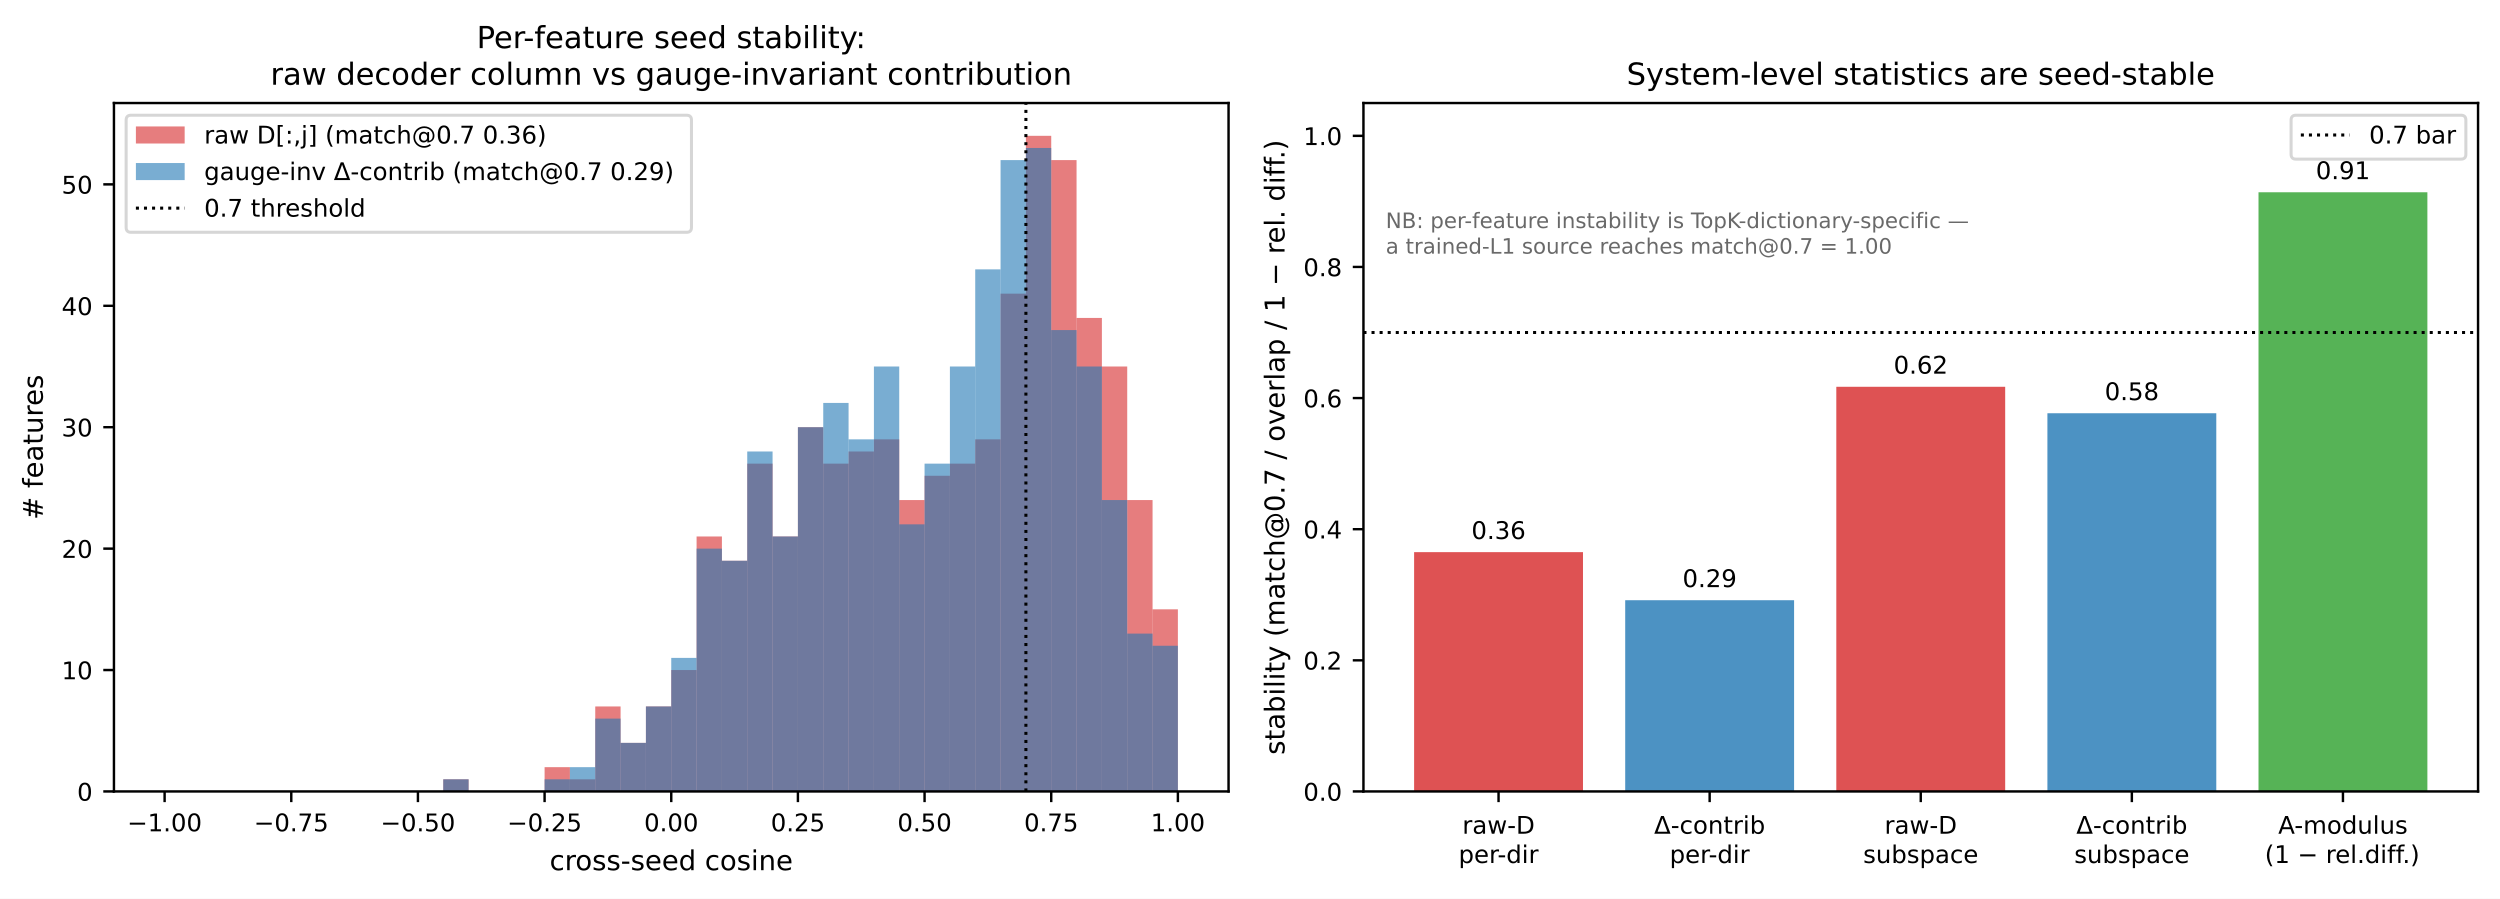
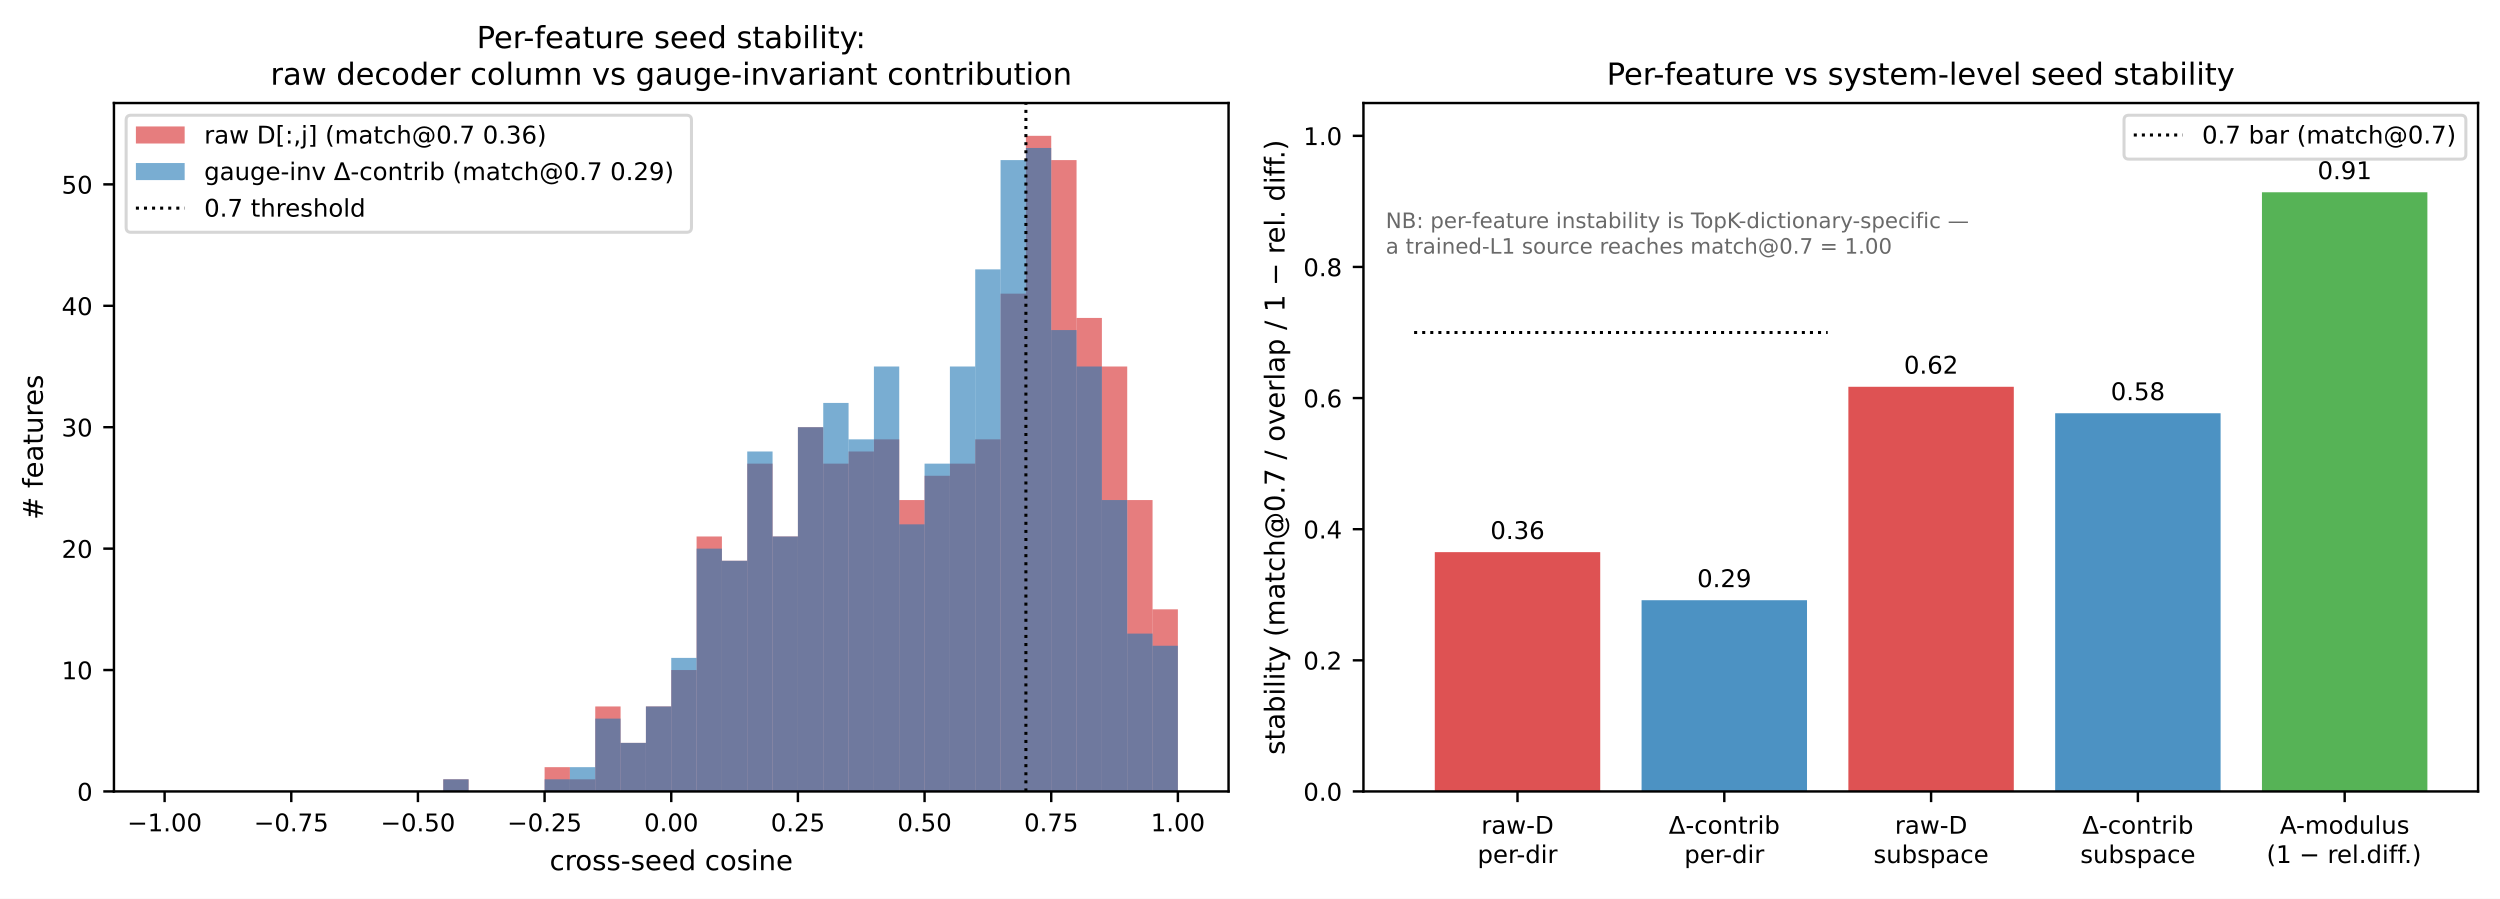
<svg xmlns="http://www.w3.org/2000/svg" xmlns:xlink="http://www.w3.org/1999/xlink" width="820.146pt" height="294.84pt" viewBox="0 0 820.146 294.84" version="1.1">
  <defs>
    <style type="text/css">*{stroke-linejoin: round; stroke-linecap: butt}</style>
  </defs>
  <g id="figure_1">
    <g id="patch_1">
      <path d="M 0 294.84  L 820.146 294.84  L 820.146 0  L 0 0  z " style="fill: #ffffff" />
    </g>
    <g id="axes_1">
      <g id="patch_2">
        <path d="M 37.381 259.639  L 403.037 259.639  L 403.037 33.802  L 37.381 33.802  z " style="fill: #ffffff" />
      </g>
      <g id="patch_3">
        <path d="M 54.001 259.639  L 62.312 259.639  L 62.312 259.639  L 54.001 259.639  z " clip-path="url(#p4a70385128)" style="fill: #d62728; opacity: 0.6" />
      </g>
      <g id="patch_4">
        <path d="M 62.312 259.639  L 70.622 259.639  L 70.622 259.639  L 62.312 259.639  z " clip-path="url(#p4a70385128)" style="fill: #d62728; opacity: 0.6" />
      </g>
      <g id="patch_5">
        <path d="M 70.622 259.639  L 78.933 259.639  L 78.933 259.639  L 70.622 259.639  z " clip-path="url(#p4a70385128)" style="fill: #d62728; opacity: 0.6" />
      </g>
      <g id="patch_6">
        <path d="M 78.933 259.639  L 87.243 259.639  L 87.243 259.639  L 78.933 259.639  z " clip-path="url(#p4a70385128)" style="fill: #d62728; opacity: 0.6" />
      </g>
      <g id="patch_7">
        <path d="M 87.243 259.639  L 95.553 259.639  L 95.553 259.639  L 87.243 259.639  z " clip-path="url(#p4a70385128)" style="fill: #d62728; opacity: 0.6" />
      </g>
      <g id="patch_8">
        <path d="M 95.553 259.639  L 103.864 259.639  L 103.864 259.639  L 95.553 259.639  z " clip-path="url(#p4a70385128)" style="fill: #d62728; opacity: 0.6" />
      </g>
      <g id="patch_9">
        <path d="M 103.864 259.639  L 112.174 259.639  L 112.174 259.639  L 103.864 259.639  z " clip-path="url(#p4a70385128)" style="fill: #d62728; opacity: 0.6" />
      </g>
      <g id="patch_10">
        <path d="M 112.174 259.639  L 120.484 259.639  L 120.484 259.639  L 112.174 259.639  z " clip-path="url(#p4a70385128)" style="fill: #d62728; opacity: 0.6" />
      </g>
      <g id="patch_11">
        <path d="M 120.484 259.639  L 128.795 259.639  L 128.795 259.639  L 120.484 259.639  z " clip-path="url(#p4a70385128)" style="fill: #d62728; opacity: 0.6" />
      </g>
      <g id="patch_12">
        <path d="M 128.795 259.639  L 137.105 259.639  L 137.105 259.639  L 128.795 259.639  z " clip-path="url(#p4a70385128)" style="fill: #d62728; opacity: 0.6" />
      </g>
      <g id="patch_13">
        <path d="M 137.105 259.639  L 145.415 259.639  L 145.415 259.639  L 137.105 259.639  z " clip-path="url(#p4a70385128)" style="fill: #d62728; opacity: 0.6" />
      </g>
      <g id="patch_14">
        <path d="M 145.415 259.639  L 153.726 259.639  L 153.726 255.656  L 145.415 255.656  z " clip-path="url(#p4a70385128)" style="fill: #d62728; opacity: 0.6" />
      </g>
      <g id="patch_15">
        <path d="M 153.726 259.639  L 162.036 259.639  L 162.036 259.639  L 153.726 259.639  z " clip-path="url(#p4a70385128)" style="fill: #d62728; opacity: 0.6" />
      </g>
      <g id="patch_16">
        <path d="M 162.036 259.639  L 170.347 259.639  L 170.347 259.639  L 162.036 259.639  z " clip-path="url(#p4a70385128)" style="fill: #d62728; opacity: 0.6" />
      </g>
      <g id="patch_17">
        <path d="M 170.347 259.639  L 178.657 259.639  L 178.657 259.639  L 170.347 259.639  z " clip-path="url(#p4a70385128)" style="fill: #d62728; opacity: 0.6" />
      </g>
      <g id="patch_18">
        <path d="M 178.657 259.639  L 186.967 259.639  L 186.967 251.673  L 178.657 251.673  z " clip-path="url(#p4a70385128)" style="fill: #d62728; opacity: 0.6" />
      </g>
      <g id="patch_19">
        <path d="M 186.967 259.639  L 195.278 259.639  L 195.278 255.656  L 186.967 255.656  z " clip-path="url(#p4a70385128)" style="fill: #d62728; opacity: 0.6" />
      </g>
      <g id="patch_20">
        <path d="M 195.278 259.639  L 203.588 259.639  L 203.588 231.758  L 195.278 231.758  z " clip-path="url(#p4a70385128)" style="fill: #d62728; opacity: 0.6" />
      </g>
      <g id="patch_21">
        <path d="M 203.588 259.639  L 211.898 259.639  L 211.898 243.707  L 203.588 243.707  z " clip-path="url(#p4a70385128)" style="fill: #d62728; opacity: 0.6" />
      </g>
      <g id="patch_22">
        <path d="M 211.898 259.639  L 220.209 259.639  L 220.209 231.758  L 211.898 231.758  z " clip-path="url(#p4a70385128)" style="fill: #d62728; opacity: 0.6" />
      </g>
      <g id="patch_23">
        <path d="M 220.209 259.639  L 228.519 259.639  L 228.519 219.809  L 220.209 219.809  z " clip-path="url(#p4a70385128)" style="fill: #d62728; opacity: 0.6" />
      </g>
      <g id="patch_24">
        <path d="M 228.519 259.639  L 236.829 259.639  L 236.829 175.996  L 228.519 175.996  z " clip-path="url(#p4a70385128)" style="fill: #d62728; opacity: 0.6" />
      </g>
      <g id="patch_25">
        <path d="M 236.829 259.639  L 245.14 259.639  L 245.14 183.962  L 236.829 183.962  z " clip-path="url(#p4a70385128)" style="fill: #d62728; opacity: 0.6" />
      </g>
      <g id="patch_26">
        <path d="M 245.14 259.639  L 253.45 259.639  L 253.45 152.098  L 245.14 152.098  z " clip-path="url(#p4a70385128)" style="fill: #d62728; opacity: 0.6" />
      </g>
      <g id="patch_27">
        <path d="M 253.45 259.639  L 261.761 259.639  L 261.761 175.996  L 253.45 175.996  z " clip-path="url(#p4a70385128)" style="fill: #d62728; opacity: 0.6" />
      </g>
      <g id="patch_28">
        <path d="M 261.761 259.639  L 270.071 259.639  L 270.071 140.149  L 261.761 140.149  z " clip-path="url(#p4a70385128)" style="fill: #d62728; opacity: 0.6" />
      </g>
      <g id="patch_29">
        <path d="M 270.071 259.639  L 278.381 259.639  L 278.381 152.098  L 270.071 152.098  z " clip-path="url(#p4a70385128)" style="fill: #d62728; opacity: 0.6" />
      </g>
      <g id="patch_30">
        <path d="M 278.381 259.639  L 286.692 259.639  L 286.692 148.115  L 278.381 148.115  z " clip-path="url(#p4a70385128)" style="fill: #d62728; opacity: 0.6" />
      </g>
      <g id="patch_31">
        <path d="M 286.692 259.639  L 295.002 259.639  L 295.002 144.132  L 286.692 144.132  z " clip-path="url(#p4a70385128)" style="fill: #d62728; opacity: 0.6" />
      </g>
      <g id="patch_32">
        <path d="M 295.002 259.639  L 303.312 259.639  L 303.312 164.047  L 295.002 164.047  z " clip-path="url(#p4a70385128)" style="fill: #d62728; opacity: 0.6" />
      </g>
      <g id="patch_33">
        <path d="M 303.312 259.639  L 311.623 259.639  L 311.623 156.081  L 303.312 156.081  z " clip-path="url(#p4a70385128)" style="fill: #d62728; opacity: 0.6" />
      </g>
      <g id="patch_34">
        <path d="M 311.623 259.639  L 319.933 259.639  L 319.933 152.098  L 311.623 152.098  z " clip-path="url(#p4a70385128)" style="fill: #d62728; opacity: 0.6" />
      </g>
      <g id="patch_35">
        <path d="M 319.933 259.639  L 328.243 259.639  L 328.243 144.132  L 319.933 144.132  z " clip-path="url(#p4a70385128)" style="fill: #d62728; opacity: 0.6" />
      </g>
      <g id="patch_36">
        <path d="M 328.243 259.639  L 336.554 259.639  L 336.554 96.336  L 328.243 96.336  z " clip-path="url(#p4a70385128)" style="fill: #d62728; opacity: 0.6" />
      </g>
      <g id="patch_37">
        <path d="M 336.554 259.639  L 344.864 259.639  L 344.864 44.556  L 336.554 44.556  z " clip-path="url(#p4a70385128)" style="fill: #d62728; opacity: 0.6" />
      </g>
      <g id="patch_38">
        <path d="M 344.864 259.639  L 353.175 259.639  L 353.175 52.522  L 344.864 52.522  z " clip-path="url(#p4a70385128)" style="fill: #d62728; opacity: 0.6" />
      </g>
      <g id="patch_39">
        <path d="M 353.175 259.639  L 361.485 259.639  L 361.485 104.302  L 353.175 104.302  z " clip-path="url(#p4a70385128)" style="fill: #d62728; opacity: 0.6" />
      </g>
      <g id="patch_40">
        <path d="M 361.485 259.639  L 369.795 259.639  L 369.795 120.234  L 361.485 120.234  z " clip-path="url(#p4a70385128)" style="fill: #d62728; opacity: 0.6" />
      </g>
      <g id="patch_41">
        <path d="M 369.795 259.639  L 378.106 259.639  L 378.106 164.047  L 369.795 164.047  z " clip-path="url(#p4a70385128)" style="fill: #d62728; opacity: 0.6" />
      </g>
      <g id="patch_42">
        <path d="M 378.106 259.639  L 386.416 259.639  L 386.416 199.894  L 378.106 199.894  z " clip-path="url(#p4a70385128)" style="fill: #d62728; opacity: 0.6" />
      </g>
      <g id="patch_43">
        <path d="M 54.001 259.639  L 62.312 259.639  L 62.312 259.639  L 54.001 259.639  z " clip-path="url(#p4a70385128)" style="fill: #1f77b4; opacity: 0.6" />
      </g>
      <g id="patch_44">
        <path d="M 62.312 259.639  L 70.622 259.639  L 70.622 259.639  L 62.312 259.639  z " clip-path="url(#p4a70385128)" style="fill: #1f77b4; opacity: 0.6" />
      </g>
      <g id="patch_45">
        <path d="M 70.622 259.639  L 78.933 259.639  L 78.933 259.639  L 70.622 259.639  z " clip-path="url(#p4a70385128)" style="fill: #1f77b4; opacity: 0.6" />
      </g>
      <g id="patch_46">
        <path d="M 78.933 259.639  L 87.243 259.639  L 87.243 259.639  L 78.933 259.639  z " clip-path="url(#p4a70385128)" style="fill: #1f77b4; opacity: 0.6" />
      </g>
      <g id="patch_47">
        <path d="M 87.243 259.639  L 95.553 259.639  L 95.553 259.639  L 87.243 259.639  z " clip-path="url(#p4a70385128)" style="fill: #1f77b4; opacity: 0.6" />
      </g>
      <g id="patch_48">
        <path d="M 95.553 259.639  L 103.864 259.639  L 103.864 259.639  L 95.553 259.639  z " clip-path="url(#p4a70385128)" style="fill: #1f77b4; opacity: 0.6" />
      </g>
      <g id="patch_49">
        <path d="M 103.864 259.639  L 112.174 259.639  L 112.174 259.639  L 103.864 259.639  z " clip-path="url(#p4a70385128)" style="fill: #1f77b4; opacity: 0.6" />
      </g>
      <g id="patch_50">
        <path d="M 112.174 259.639  L 120.484 259.639  L 120.484 259.639  L 112.174 259.639  z " clip-path="url(#p4a70385128)" style="fill: #1f77b4; opacity: 0.6" />
      </g>
      <g id="patch_51">
        <path d="M 120.484 259.639  L 128.795 259.639  L 128.795 259.639  L 120.484 259.639  z " clip-path="url(#p4a70385128)" style="fill: #1f77b4; opacity: 0.6" />
      </g>
      <g id="patch_52">
        <path d="M 128.795 259.639  L 137.105 259.639  L 137.105 259.639  L 128.795 259.639  z " clip-path="url(#p4a70385128)" style="fill: #1f77b4; opacity: 0.6" />
      </g>
      <g id="patch_53">
        <path d="M 137.105 259.639  L 145.415 259.639  L 145.415 259.639  L 137.105 259.639  z " clip-path="url(#p4a70385128)" style="fill: #1f77b4; opacity: 0.6" />
      </g>
      <g id="patch_54">
        <path d="M 145.415 259.639  L 153.726 259.639  L 153.726 255.656  L 145.415 255.656  z " clip-path="url(#p4a70385128)" style="fill: #1f77b4; opacity: 0.6" />
      </g>
      <g id="patch_55">
        <path d="M 153.726 259.639  L 162.036 259.639  L 162.036 259.639  L 153.726 259.639  z " clip-path="url(#p4a70385128)" style="fill: #1f77b4; opacity: 0.6" />
      </g>
      <g id="patch_56">
        <path d="M 162.036 259.639  L 170.347 259.639  L 170.347 259.639  L 162.036 259.639  z " clip-path="url(#p4a70385128)" style="fill: #1f77b4; opacity: 0.6" />
      </g>
      <g id="patch_57">
        <path d="M 170.347 259.639  L 178.657 259.639  L 178.657 259.639  L 170.347 259.639  z " clip-path="url(#p4a70385128)" style="fill: #1f77b4; opacity: 0.6" />
      </g>
      <g id="patch_58">
        <path d="M 178.657 259.639  L 186.967 259.639  L 186.967 255.656  L 178.657 255.656  z " clip-path="url(#p4a70385128)" style="fill: #1f77b4; opacity: 0.6" />
      </g>
      <g id="patch_59">
        <path d="M 186.967 259.639  L 195.278 259.639  L 195.278 251.673  L 186.967 251.673  z " clip-path="url(#p4a70385128)" style="fill: #1f77b4; opacity: 0.6" />
      </g>
      <g id="patch_60">
        <path d="M 195.278 259.639  L 203.588 259.639  L 203.588 235.741  L 195.278 235.741  z " clip-path="url(#p4a70385128)" style="fill: #1f77b4; opacity: 0.6" />
      </g>
      <g id="patch_61">
        <path d="M 203.588 259.639  L 211.898 259.639  L 211.898 243.707  L 203.588 243.707  z " clip-path="url(#p4a70385128)" style="fill: #1f77b4; opacity: 0.6" />
      </g>
      <g id="patch_62">
        <path d="M 211.898 259.639  L 220.209 259.639  L 220.209 231.758  L 211.898 231.758  z " clip-path="url(#p4a70385128)" style="fill: #1f77b4; opacity: 0.6" />
      </g>
      <g id="patch_63">
        <path d="M 220.209 259.639  L 228.519 259.639  L 228.519 215.826  L 220.209 215.826  z " clip-path="url(#p4a70385128)" style="fill: #1f77b4; opacity: 0.6" />
      </g>
      <g id="patch_64">
        <path d="M 228.519 259.639  L 236.829 259.639  L 236.829 179.979  L 228.519 179.979  z " clip-path="url(#p4a70385128)" style="fill: #1f77b4; opacity: 0.6" />
      </g>
      <g id="patch_65">
        <path d="M 236.829 259.639  L 245.14 259.639  L 245.14 183.962  L 236.829 183.962  z " clip-path="url(#p4a70385128)" style="fill: #1f77b4; opacity: 0.6" />
      </g>
      <g id="patch_66">
        <path d="M 245.14 259.639  L 253.45 259.639  L 253.45 148.115  L 245.14 148.115  z " clip-path="url(#p4a70385128)" style="fill: #1f77b4; opacity: 0.6" />
      </g>
      <g id="patch_67">
        <path d="M 253.45 259.639  L 261.761 259.639  L 261.761 175.996  L 253.45 175.996  z " clip-path="url(#p4a70385128)" style="fill: #1f77b4; opacity: 0.6" />
      </g>
      <g id="patch_68">
        <path d="M 261.761 259.639  L 270.071 259.639  L 270.071 140.149  L 261.761 140.149  z " clip-path="url(#p4a70385128)" style="fill: #1f77b4; opacity: 0.6" />
      </g>
      <g id="patch_69">
        <path d="M 270.071 259.639  L 278.381 259.639  L 278.381 132.183  L 270.071 132.183  z " clip-path="url(#p4a70385128)" style="fill: #1f77b4; opacity: 0.6" />
      </g>
      <g id="patch_70">
        <path d="M 278.381 259.639  L 286.692 259.639  L 286.692 144.132  L 278.381 144.132  z " clip-path="url(#p4a70385128)" style="fill: #1f77b4; opacity: 0.6" />
      </g>
      <g id="patch_71">
        <path d="M 286.692 259.639  L 295.002 259.639  L 295.002 120.234  L 286.692 120.234  z " clip-path="url(#p4a70385128)" style="fill: #1f77b4; opacity: 0.6" />
      </g>
      <g id="patch_72">
        <path d="M 295.002 259.639  L 303.312 259.639  L 303.312 172.013  L 295.002 172.013  z " clip-path="url(#p4a70385128)" style="fill: #1f77b4; opacity: 0.6" />
      </g>
      <g id="patch_73">
        <path d="M 303.312 259.639  L 311.623 259.639  L 311.623 152.098  L 303.312 152.098  z " clip-path="url(#p4a70385128)" style="fill: #1f77b4; opacity: 0.6" />
      </g>
      <g id="patch_74">
        <path d="M 311.623 259.639  L 319.933 259.639  L 319.933 120.234  L 311.623 120.234  z " clip-path="url(#p4a70385128)" style="fill: #1f77b4; opacity: 0.6" />
      </g>
      <g id="patch_75">
        <path d="M 319.933 259.639  L 328.243 259.639  L 328.243 88.37  L 319.933 88.37  z " clip-path="url(#p4a70385128)" style="fill: #1f77b4; opacity: 0.6" />
      </g>
      <g id="patch_76">
        <path d="M 328.243 259.639  L 336.554 259.639  L 336.554 52.522  L 328.243 52.522  z " clip-path="url(#p4a70385128)" style="fill: #1f77b4; opacity: 0.6" />
      </g>
      <g id="patch_77">
        <path d="M 336.554 259.639  L 344.864 259.639  L 344.864 48.539  L 336.554 48.539  z " clip-path="url(#p4a70385128)" style="fill: #1f77b4; opacity: 0.6" />
      </g>
      <g id="patch_78">
        <path d="M 344.864 259.639  L 353.175 259.639  L 353.175 108.285  L 344.864 108.285  z " clip-path="url(#p4a70385128)" style="fill: #1f77b4; opacity: 0.6" />
      </g>
      <g id="patch_79">
        <path d="M 353.175 259.639  L 361.485 259.639  L 361.485 120.234  L 353.175 120.234  z " clip-path="url(#p4a70385128)" style="fill: #1f77b4; opacity: 0.6" />
      </g>
      <g id="patch_80">
        <path d="M 361.485 259.639  L 369.795 259.639  L 369.795 164.047  L 361.485 164.047  z " clip-path="url(#p4a70385128)" style="fill: #1f77b4; opacity: 0.6" />
      </g>
      <g id="patch_81">
        <path d="M 369.795 259.639  L 378.106 259.639  L 378.106 207.86  L 369.795 207.86  z " clip-path="url(#p4a70385128)" style="fill: #1f77b4; opacity: 0.6" />
      </g>
      <g id="patch_82">
        <path d="M 378.106 259.639  L 386.416 259.639  L 386.416 211.843  L 378.106 211.843  z " clip-path="url(#p4a70385128)" style="fill: #1f77b4; opacity: 0.6" />
      </g>
      <g id="matplotlib.axis_1">
        <g id="xtick_1">
          <g id="line2d_1">
            <defs>
              <path id="m513581c044" d="M 0 0  L 0 3.5  " style="stroke: #000000; stroke-width: 0.8" />
            </defs>
            <g>
              <use xlink:href="#m513581c044" x="54.001" y="259.639" style="stroke: #000000; stroke-width: 0.8" />
            </g>
          </g>
          <g id="text_1">
            <text style="font-size: 8px; font-family: 'DejaVu Sans', 'Bitstream Vera Sans', 'Computer Modern Sans Serif', 'Lucida Grande', 'Verdana', 'Geneva', 'Lucid', 'Arial', 'Helvetica', 'Avant Garde', sans-serif; text-anchor: middle" x="54.001" y="272.718" transform="rotate(-0 54.00143 272.7176)">−1.00</text>
          </g>
        </g>
        <g id="xtick_2">
          <g id="line2d_2">
            <g>
              <use xlink:href="#m513581c044" x="95.553" y="259.639" style="stroke: #000000; stroke-width: 0.8" />
            </g>
          </g>
          <g id="text_2">
            <text style="font-size: 8px; font-family: 'DejaVu Sans', 'Bitstream Vera Sans', 'Computer Modern Sans Serif', 'Lucida Grande', 'Verdana', 'Geneva', 'Lucid', 'Arial', 'Helvetica', 'Avant Garde', sans-serif; text-anchor: middle" x="95.553" y="272.718" transform="rotate(-0 95.55326 272.7176)">−0.75</text>
          </g>
        </g>
        <g id="xtick_3">
          <g id="line2d_3">
            <g>
              <use xlink:href="#m513581c044" x="137.105" y="259.639" style="stroke: #000000; stroke-width: 0.8" />
            </g>
          </g>
          <g id="text_3">
            <text style="font-size: 8px; font-family: 'DejaVu Sans', 'Bitstream Vera Sans', 'Computer Modern Sans Serif', 'Lucida Grande', 'Verdana', 'Geneva', 'Lucid', 'Arial', 'Helvetica', 'Avant Garde', sans-serif; text-anchor: middle" x="137.105" y="272.718" transform="rotate(-0 137.1051 272.7176)">−0.50</text>
          </g>
        </g>
        <g id="xtick_4">
          <g id="line2d_4">
            <g>
              <use xlink:href="#m513581c044" x="178.657" y="259.639" style="stroke: #000000; stroke-width: 0.8" />
            </g>
          </g>
          <g id="text_4">
            <text style="font-size: 8px; font-family: 'DejaVu Sans', 'Bitstream Vera Sans', 'Computer Modern Sans Serif', 'Lucida Grande', 'Verdana', 'Geneva', 'Lucid', 'Arial', 'Helvetica', 'Avant Garde', sans-serif; text-anchor: middle" x="178.657" y="272.718" transform="rotate(-0 178.6569 272.7176)">−0.25</text>
          </g>
        </g>
        <g id="xtick_5">
          <g id="line2d_5">
            <g>
              <use xlink:href="#m513581c044" x="220.209" y="259.639" style="stroke: #000000; stroke-width: 0.8" />
            </g>
          </g>
          <g id="text_5">
            <text style="font-size: 8px; font-family: 'DejaVu Sans', 'Bitstream Vera Sans', 'Computer Modern Sans Serif', 'Lucida Grande', 'Verdana', 'Geneva', 'Lucid', 'Arial', 'Helvetica', 'Avant Garde', sans-serif; text-anchor: middle" x="220.209" y="272.718" transform="rotate(-0 220.2087 272.7176)">0.00</text>
          </g>
        </g>
        <g id="xtick_6">
          <g id="line2d_6">
            <g>
              <use xlink:href="#m513581c044" x="261.761" y="259.639" style="stroke: #000000; stroke-width: 0.8" />
            </g>
          </g>
          <g id="text_6">
            <text style="font-size: 8px; font-family: 'DejaVu Sans', 'Bitstream Vera Sans', 'Computer Modern Sans Serif', 'Lucida Grande', 'Verdana', 'Geneva', 'Lucid', 'Arial', 'Helvetica', 'Avant Garde', sans-serif; text-anchor: middle" x="261.761" y="272.718" transform="rotate(-0 261.7606 272.7176)">0.25</text>
          </g>
        </g>
        <g id="xtick_7">
          <g id="line2d_7">
            <g>
              <use xlink:href="#m513581c044" x="303.312" y="259.639" style="stroke: #000000; stroke-width: 0.8" />
            </g>
          </g>
          <g id="text_7">
            <text style="font-size: 8px; font-family: 'DejaVu Sans', 'Bitstream Vera Sans', 'Computer Modern Sans Serif', 'Lucida Grande', 'Verdana', 'Geneva', 'Lucid', 'Arial', 'Helvetica', 'Avant Garde', sans-serif; text-anchor: middle" x="303.312" y="272.718" transform="rotate(-0 303.3124 272.7176)">0.50</text>
          </g>
        </g>
        <g id="xtick_8">
          <g id="line2d_8">
            <g>
              <use xlink:href="#m513581c044" x="344.864" y="259.639" style="stroke: #000000; stroke-width: 0.8" />
            </g>
          </g>
          <g id="text_8">
            <text style="font-size: 8px; font-family: 'DejaVu Sans', 'Bitstream Vera Sans', 'Computer Modern Sans Serif', 'Lucida Grande', 'Verdana', 'Geneva', 'Lucid', 'Arial', 'Helvetica', 'Avant Garde', sans-serif; text-anchor: middle" x="344.864" y="272.718" transform="rotate(-0 344.8642 272.7176)">0.75</text>
          </g>
        </g>
        <g id="xtick_9">
          <g id="line2d_9">
            <g>
              <use xlink:href="#m513581c044" x="386.416" y="259.639" style="stroke: #000000; stroke-width: 0.8" />
            </g>
          </g>
          <g id="text_9">
            <text style="font-size: 8px; font-family: 'DejaVu Sans', 'Bitstream Vera Sans', 'Computer Modern Sans Serif', 'Lucida Grande', 'Verdana', 'Geneva', 'Lucid', 'Arial', 'Helvetica', 'Avant Garde', sans-serif; text-anchor: middle" x="386.416" y="272.718" transform="rotate(-0 386.416 272.7176)">1.00</text>
          </g>
        </g>
        <g id="text_10">
          <text style="font-size: 9px; font-family: 'DejaVu Sans', 'Bitstream Vera Sans', 'Computer Modern Sans Serif', 'Lucida Grande', 'Verdana', 'Geneva', 'Lucid', 'Arial', 'Helvetica', 'Avant Garde', sans-serif; text-anchor: middle" x="220.209" y="285.478" transform="rotate(-0 220.2087 285.478)">cross-seed cosine</text>
        </g>
      </g>
      <g id="matplotlib.axis_2">
        <g id="ytick_1">
          <g id="line2d_10">
            <defs>
              <path id="m32dd1cf0d6" d="M 0 0  L -3.5 0  " style="stroke: #000000; stroke-width: 0.8" />
            </defs>
            <g>
              <use xlink:href="#m32dd1cf0d6" x="37.381" y="259.639" style="stroke: #000000; stroke-width: 0.8" />
            </g>
          </g>
          <g id="text_11">
            <text style="font-size: 8px; font-family: 'DejaVu Sans', 'Bitstream Vera Sans', 'Computer Modern Sans Serif', 'Lucida Grande', 'Verdana', 'Geneva', 'Lucid', 'Arial', 'Helvetica', 'Avant Garde', sans-serif; text-anchor: end" x="30.381" y="262.679" transform="rotate(-0 30.3807 262.6785)">0</text>
          </g>
        </g>
        <g id="ytick_2">
          <g id="line2d_11">
            <g>
              <use xlink:href="#m32dd1cf0d6" x="37.381" y="219.809" style="stroke: #000000; stroke-width: 0.8" />
            </g>
          </g>
          <g id="text_12">
            <text style="font-size: 8px; font-family: 'DejaVu Sans', 'Bitstream Vera Sans', 'Computer Modern Sans Serif', 'Lucida Grande', 'Verdana', 'Geneva', 'Lucid', 'Arial', 'Helvetica', 'Avant Garde', sans-serif; text-anchor: end" x="30.381" y="222.848" transform="rotate(-0 30.3807 222.8483)">10</text>
          </g>
        </g>
        <g id="ytick_3">
          <g id="line2d_12">
            <g>
              <use xlink:href="#m32dd1cf0d6" x="37.381" y="179.979" style="stroke: #000000; stroke-width: 0.8" />
            </g>
          </g>
          <g id="text_13">
            <text style="font-size: 8px; font-family: 'DejaVu Sans', 'Bitstream Vera Sans', 'Computer Modern Sans Serif', 'Lucida Grande', 'Verdana', 'Geneva', 'Lucid', 'Arial', 'Helvetica', 'Avant Garde', sans-serif; text-anchor: end" x="30.381" y="183.018" transform="rotate(-0 30.3807 183.0181)">20</text>
          </g>
        </g>
        <g id="ytick_4">
          <g id="line2d_13">
            <g>
              <use xlink:href="#m32dd1cf0d6" x="37.381" y="140.149" style="stroke: #000000; stroke-width: 0.8" />
            </g>
          </g>
          <g id="text_14">
            <text style="font-size: 8px; font-family: 'DejaVu Sans', 'Bitstream Vera Sans', 'Computer Modern Sans Serif', 'Lucida Grande', 'Verdana', 'Geneva', 'Lucid', 'Arial', 'Helvetica', 'Avant Garde', sans-serif; text-anchor: end" x="30.381" y="143.188" transform="rotate(-0 30.3807 143.1879)">30</text>
          </g>
        </g>
        <g id="ytick_5">
          <g id="line2d_14">
            <g>
              <use xlink:href="#m32dd1cf0d6" x="37.381" y="100.319" style="stroke: #000000; stroke-width: 0.8" />
            </g>
          </g>
          <g id="text_15">
            <text style="font-size: 8px; font-family: 'DejaVu Sans', 'Bitstream Vera Sans', 'Computer Modern Sans Serif', 'Lucida Grande', 'Verdana', 'Geneva', 'Lucid', 'Arial', 'Helvetica', 'Avant Garde', sans-serif; text-anchor: end" x="30.381" y="103.358" transform="rotate(-0 30.3807 103.3577)">40</text>
          </g>
        </g>
        <g id="ytick_6">
          <g id="line2d_15">
            <g>
              <use xlink:href="#m32dd1cf0d6" x="37.381" y="60.488" style="stroke: #000000; stroke-width: 0.8" />
            </g>
          </g>
          <g id="text_16">
            <text style="font-size: 8px; font-family: 'DejaVu Sans', 'Bitstream Vera Sans', 'Computer Modern Sans Serif', 'Lucida Grande', 'Verdana', 'Geneva', 'Lucid', 'Arial', 'Helvetica', 'Avant Garde', sans-serif; text-anchor: end" x="30.381" y="63.527" transform="rotate(-0 30.3807 63.52745)">50</text>
          </g>
        </g>
        <g id="text_17">
          <text style="font-size: 9px; font-family: 'DejaVu Sans', 'Bitstream Vera Sans', 'Computer Modern Sans Serif', 'Lucida Grande', 'Verdana', 'Geneva', 'Lucid', 'Arial', 'Helvetica', 'Avant Garde', sans-serif; text-anchor: middle" x="14.039" y="146.721" transform="rotate(-90 14.03859 146.7208)"># features</text>
        </g>
      </g>
      <g id="line2d_16">
        <path d="M 336.554 259.639  L 336.554 33.802  " clip-path="url(#p4a70385128)" style="fill: none; stroke-dasharray: 1,1.65; stroke-dashoffset: 0; stroke: #000000" />
      </g>
      <g id="patch_83">
        <path d="M 37.381 259.639  L 37.381 33.802  " style="fill: none; stroke: #000000; stroke-width: 0.8; stroke-linejoin: miter; stroke-linecap: square" />
      </g>
      <g id="patch_84">
        <path d="M 403.037 259.639  L 403.037 33.802  " style="fill: none; stroke: #000000; stroke-width: 0.8; stroke-linejoin: miter; stroke-linecap: square" />
      </g>
      <g id="patch_85">
        <path d="M 37.381 259.639  L 403.037 259.639  " style="fill: none; stroke: #000000; stroke-width: 0.8; stroke-linejoin: miter; stroke-linecap: square" />
      </g>
      <g id="patch_86">
        <path d="M 37.381 33.802  L 403.037 33.802  " style="fill: none; stroke: #000000; stroke-width: 0.8; stroke-linejoin: miter; stroke-linecap: square" />
      </g>
      <g id="text_18">
        <text style="font-size: 10px; font-family: 'DejaVu Sans', 'Bitstream Vera Sans', 'Computer Modern Sans Serif', 'Lucida Grande', 'Verdana', 'Geneva', 'Lucid', 'Arial', 'Helvetica', 'Avant Garde', sans-serif" transform="translate(156.3837 15.79941)">Per-feature seed stability:</text>
        <text style="font-size: 10px; font-family: 'DejaVu Sans', 'Bitstream Vera Sans', 'Computer Modern Sans Serif', 'Lucida Grande', 'Verdana', 'Geneva', 'Lucid', 'Arial', 'Helvetica', 'Avant Garde', sans-serif" transform="translate(88.73686 27.80215)">raw decoder column vs gauge-invariant contribution</text>
      </g>
      <g id="legend_1">
        <g id="patch_87">
          <path d="M 42.981 76.204  L 225.243 76.204  Q 226.843 76.204 226.843 74.604  L 226.843 39.402  Q 226.843 37.802 225.243 37.802  L 42.981 37.802  Q 41.381 37.802 41.381 39.402  L 41.381 74.604  Q 41.381 76.204 42.981 76.204  z " style="fill: #ffffff; opacity: 0.8; stroke: #cccccc; stroke-linejoin: miter" />
        </g>
        <g id="patch_88">
          <path d="M 44.581 47.081  L 60.581 47.081  L 60.581 41.481  L 44.581 41.481  z " style="fill: #d62728; opacity: 0.6" />
        </g>
        <g id="text_19">
          <text style="font-size: 8px; font-family: 'DejaVu Sans', 'Bitstream Vera Sans', 'Computer Modern Sans Serif', 'Lucida Grande', 'Verdana', 'Geneva', 'Lucid', 'Arial', 'Helvetica', 'Avant Garde', sans-serif; text-anchor: start" x="66.981" y="47.081" transform="rotate(-0 66.9807 47.0809)">raw D[:,j]  (match@0.7 0.36)</text>
        </g>
        <g id="patch_89">
          <path d="M 44.581 59.082  L 60.581 59.082  L 60.581 53.482  L 44.581 53.482  z " style="fill: #1f77b4; opacity: 0.6" />
        </g>
        <g id="text_20">
          <text style="font-size: 8px; font-family: 'DejaVu Sans', 'Bitstream Vera Sans', 'Computer Modern Sans Serif', 'Lucida Grande', 'Verdana', 'Geneva', 'Lucid', 'Arial', 'Helvetica', 'Avant Garde', sans-serif; text-anchor: start" x="66.981" y="59.082" transform="rotate(-0 66.9807 59.08152)">gauge-inv Δ-contrib  (match@0.7 0.29)</text>
        </g>
        <g id="line2d_17">
          <path d="M 44.581 68.282  L 52.581 68.282  L 60.581 68.282  " style="fill: none; stroke-dasharray: 1,1.65; stroke-dashoffset: 0; stroke: #000000" />
        </g>
        <g id="text_21">
          <text style="font-size: 8px; font-family: 'DejaVu Sans', 'Bitstream Vera Sans', 'Computer Modern Sans Serif', 'Lucida Grande', 'Verdana', 'Geneva', 'Lucid', 'Arial', 'Helvetica', 'Avant Garde', sans-serif; text-anchor: start" x="66.981" y="71.082" transform="rotate(-0 66.9807 71.08215)">0.7 threshold</text>
        </g>
      </g>
    </g>
    <g id="axes_2">
      <g id="patch_90">
        <path d="M 447.29 259.639  L 812.946 259.639  L 812.946 33.802  L 447.29 33.802  z " style="fill: #ffffff" />
      </g>
      <g id="patch_91">
-         <path d="M 463.911 259.639  L 519.313 259.639  L 519.313 181.134  L 463.911 181.134  z " clip-path="url(#p30d218e72e)" style="fill: #d62728; opacity: 0.8" />
+         <path d="M 470.694 259.639  L 524.966 259.639  L 524.966 181.134  L 470.694 181.134  z " clip-path="url(#p30d218e72e)" style="fill: #d62728; opacity: 0.8" />
      </g>
      <g id="patch_92">
-         <path d="M 533.164 259.639  L 588.566 259.639  L 588.566 196.907  L 533.164 196.907  z " clip-path="url(#p30d218e72e)" style="fill: #1f77b4; opacity: 0.8" />
+         <path d="M 538.534 259.639  L 592.806 259.639  L 592.806 196.907  L 538.534 196.907  z " clip-path="url(#p30d218e72e)" style="fill: #1f77b4; opacity: 0.8" />
      </g>
      <g id="patch_93">
-         <path d="M 602.417 259.639  L 657.819 259.639  L 657.819 126.887  L 602.417 126.887  z " clip-path="url(#p30d218e72e)" style="fill: #d62728; opacity: 0.8" />
+         <path d="M 606.374 259.639  L 660.646 259.639  L 660.646 126.887  L 606.374 126.887  z " clip-path="url(#p30d218e72e)" style="fill: #d62728; opacity: 0.8" />
      </g>
      <g id="patch_94">
-         <path d="M 671.67 259.639  L 727.072 259.639  L 727.072 135.571  L 671.67 135.571  z " clip-path="url(#p30d218e72e)" style="fill: #1f77b4; opacity: 0.8" />
+         <path d="M 674.214 259.639  L 728.485 259.639  L 728.485 135.571  L 674.214 135.571  z " clip-path="url(#p30d218e72e)" style="fill: #1f77b4; opacity: 0.8" />
      </g>
      <g id="patch_95">
-         <path d="M 740.923 259.639  L 796.325 259.639  L 796.325 63.075  L 740.923 63.075  z " clip-path="url(#p30d218e72e)" style="fill: #2ca02c; opacity: 0.8" />
+         <path d="M 742.053 259.639  L 796.325 259.639  L 796.325 63.075  L 742.053 63.075  z " clip-path="url(#p30d218e72e)" style="fill: #2ca02c; opacity: 0.8" />
      </g>
      <g id="matplotlib.axis_3">
        <g id="xtick_10">
          <g id="line2d_18">
            <g>
-               <use xlink:href="#m513581c044" x="491.612" y="259.639" style="stroke: #000000; stroke-width: 0.8" />
+               <use xlink:href="#m513581c044" x="497.83" y="259.639" style="stroke: #000000; stroke-width: 0.8" />
            </g>
          </g>
          <g id="text_22">
-             <text style="font-size: 8px; font-family: 'DejaVu Sans', 'Bitstream Vera Sans', 'Computer Modern Sans Serif', 'Lucida Grande', 'Verdana', 'Geneva', 'Lucid', 'Arial', 'Helvetica', 'Avant Garde', sans-serif" transform="translate(479.7217 273.5184)">raw-D</text>
-             <text style="font-size: 8px; font-family: 'DejaVu Sans', 'Bitstream Vera Sans', 'Computer Modern Sans Serif', 'Lucida Grande', 'Verdana', 'Geneva', 'Lucid', 'Arial', 'Helvetica', 'Avant Garde', sans-serif" transform="translate(478.4842 283.1205)">per-dir</text>
+             <text style="font-size: 8px; font-family: 'DejaVu Sans', 'Bitstream Vera Sans', 'Computer Modern Sans Serif', 'Lucida Grande', 'Verdana', 'Geneva', 'Lucid', 'Arial', 'Helvetica', 'Avant Garde', sans-serif" transform="translate(485.9404 273.5184)">raw-D</text>
+             <text style="font-size: 8px; font-family: 'DejaVu Sans', 'Bitstream Vera Sans', 'Computer Modern Sans Serif', 'Lucida Grande', 'Verdana', 'Geneva', 'Lucid', 'Arial', 'Helvetica', 'Avant Garde', sans-serif" transform="translate(484.7029 283.1205)">per-dir</text>
          </g>
        </g>
        <g id="xtick_11">
          <g id="line2d_19">
            <g>
-               <use xlink:href="#m513581c044" x="560.865" y="259.639" style="stroke: #000000; stroke-width: 0.8" />
+               <use xlink:href="#m513581c044" x="565.67" y="259.639" style="stroke: #000000; stroke-width: 0.8" />
            </g>
          </g>
          <g id="text_23">
-             <text style="font-size: 8px; font-family: 'DejaVu Sans', 'Bitstream Vera Sans', 'Computer Modern Sans Serif', 'Lucida Grande', 'Verdana', 'Geneva', 'Lucid', 'Arial', 'Helvetica', 'Avant Garde', sans-serif" transform="translate(542.6404 273.519)">Δ-contrib</text>
-             <text style="font-size: 8px; font-family: 'DejaVu Sans', 'Bitstream Vera Sans', 'Computer Modern Sans Serif', 'Lucida Grande', 'Verdana', 'Geneva', 'Lucid', 'Arial', 'Helvetica', 'Avant Garde', sans-serif" transform="translate(547.7373 283.1212)">per-dir</text>
+             <text style="font-size: 8px; font-family: 'DejaVu Sans', 'Bitstream Vera Sans', 'Computer Modern Sans Serif', 'Lucida Grande', 'Verdana', 'Geneva', 'Lucid', 'Arial', 'Helvetica', 'Avant Garde', sans-serif" transform="translate(547.4457 273.519)">Δ-contrib</text>
+             <text style="font-size: 8px; font-family: 'DejaVu Sans', 'Bitstream Vera Sans', 'Computer Modern Sans Serif', 'Lucida Grande', 'Verdana', 'Geneva', 'Lucid', 'Arial', 'Helvetica', 'Avant Garde', sans-serif" transform="translate(552.5426 283.1212)">per-dir</text>
          </g>
        </g>
        <g id="xtick_12">
          <g id="line2d_20">
            <g>
-               <use xlink:href="#m513581c044" x="630.118" y="259.639" style="stroke: #000000; stroke-width: 0.8" />
+               <use xlink:href="#m513581c044" x="633.51" y="259.639" style="stroke: #000000; stroke-width: 0.8" />
            </g>
          </g>
          <g id="text_24">
-             <text style="font-size: 8px; font-family: 'DejaVu Sans', 'Bitstream Vera Sans', 'Computer Modern Sans Serif', 'Lucida Grande', 'Verdana', 'Geneva', 'Lucid', 'Arial', 'Helvetica', 'Avant Garde', sans-serif" transform="translate(618.2278 273.5184)">raw-D</text>
-             <text style="font-size: 8px; font-family: 'DejaVu Sans', 'Bitstream Vera Sans', 'Computer Modern Sans Serif', 'Lucida Grande', 'Verdana', 'Geneva', 'Lucid', 'Arial', 'Helvetica', 'Avant Garde', sans-serif" transform="translate(611.2247 283.1205)">subspace</text>
+             <text style="font-size: 8px; font-family: 'DejaVu Sans', 'Bitstream Vera Sans', 'Computer Modern Sans Serif', 'Lucida Grande', 'Verdana', 'Geneva', 'Lucid', 'Arial', 'Helvetica', 'Avant Garde', sans-serif" transform="translate(621.6198 273.5184)">raw-D</text>
+             <text style="font-size: 8px; font-family: 'DejaVu Sans', 'Bitstream Vera Sans', 'Computer Modern Sans Serif', 'Lucida Grande', 'Verdana', 'Geneva', 'Lucid', 'Arial', 'Helvetica', 'Avant Garde', sans-serif" transform="translate(614.6167 283.1205)">subspace</text>
          </g>
        </g>
        <g id="xtick_13">
          <g id="line2d_21">
            <g>
-               <use xlink:href="#m513581c044" x="699.371" y="259.639" style="stroke: #000000; stroke-width: 0.8" />
+               <use xlink:href="#m513581c044" x="701.35" y="259.639" style="stroke: #000000; stroke-width: 0.8" />
            </g>
          </g>
          <g id="text_25">
-             <text style="font-size: 8px; font-family: 'DejaVu Sans', 'Bitstream Vera Sans', 'Computer Modern Sans Serif', 'Lucida Grande', 'Verdana', 'Geneva', 'Lucid', 'Arial', 'Helvetica', 'Avant Garde', sans-serif" transform="translate(681.1465 273.519)">Δ-contrib</text>
-             <text style="font-size: 8px; font-family: 'DejaVu Sans', 'Bitstream Vera Sans', 'Computer Modern Sans Serif', 'Lucida Grande', 'Verdana', 'Geneva', 'Lucid', 'Arial', 'Helvetica', 'Avant Garde', sans-serif" transform="translate(680.4777 283.1212)">subspace</text>
+             <text style="font-size: 8px; font-family: 'DejaVu Sans', 'Bitstream Vera Sans', 'Computer Modern Sans Serif', 'Lucida Grande', 'Verdana', 'Geneva', 'Lucid', 'Arial', 'Helvetica', 'Avant Garde', sans-serif" transform="translate(683.1252 273.519)">Δ-contrib</text>
+             <text style="font-size: 8px; font-family: 'DejaVu Sans', 'Bitstream Vera Sans', 'Computer Modern Sans Serif', 'Lucida Grande', 'Verdana', 'Geneva', 'Lucid', 'Arial', 'Helvetica', 'Avant Garde', sans-serif" transform="translate(682.4564 283.1212)">subspace</text>
          </g>
        </g>
        <g id="xtick_14">
          <g id="line2d_22">
            <g>
-               <use xlink:href="#m513581c044" x="768.624" y="259.639" style="stroke: #000000; stroke-width: 0.8" />
+               <use xlink:href="#m513581c044" x="769.189" y="259.639" style="stroke: #000000; stroke-width: 0.8" />
            </g>
          </g>
          <g id="text_26">
-             <text style="font-size: 8px; font-family: 'DejaVu Sans', 'Bitstream Vera Sans', 'Computer Modern Sans Serif', 'Lucida Grande', 'Verdana', 'Geneva', 'Lucid', 'Arial', 'Helvetica', 'Avant Garde', sans-serif" transform="translate(747.3845 273.519)">A-modulus</text>
-             <text style="font-size: 8px; font-family: 'DejaVu Sans', 'Bitstream Vera Sans', 'Computer Modern Sans Serif', 'Lucida Grande', 'Verdana', 'Geneva', 'Lucid', 'Arial', 'Helvetica', 'Avant Garde', sans-serif" transform="translate(742.9858 283.1212)">(1 − rel.diff.)</text>
+             <text style="font-size: 8px; font-family: 'DejaVu Sans', 'Bitstream Vera Sans', 'Computer Modern Sans Serif', 'Lucida Grande', 'Verdana', 'Geneva', 'Lucid', 'Arial', 'Helvetica', 'Avant Garde', sans-serif" transform="translate(747.9499 273.519)">A-modulus</text>
+             <text style="font-size: 8px; font-family: 'DejaVu Sans', 'Bitstream Vera Sans', 'Computer Modern Sans Serif', 'Lucida Grande', 'Verdana', 'Geneva', 'Lucid', 'Arial', 'Helvetica', 'Avant Garde', sans-serif" transform="translate(743.5511 283.1212)">(1 − rel.diff.)</text>
          </g>
        </g>
      </g>
      <g id="matplotlib.axis_4">
        <g id="ytick_7">
          <g id="line2d_23">
            <g>
              <use xlink:href="#m32dd1cf0d6" x="447.29" y="259.639" style="stroke: #000000; stroke-width: 0.8" />
            </g>
          </g>
          <g id="text_27">
            <text style="font-size: 8px; font-family: 'DejaVu Sans', 'Bitstream Vera Sans', 'Computer Modern Sans Serif', 'Lucida Grande', 'Verdana', 'Geneva', 'Lucid', 'Arial', 'Helvetica', 'Avant Garde', sans-serif; text-anchor: end" x="440.29" y="262.679" transform="rotate(-0 440.2898 262.6785)">0.0</text>
          </g>
        </g>
        <g id="ytick_8">
          <g id="line2d_24">
            <g>
              <use xlink:href="#m32dd1cf0d6" x="447.29" y="216.623" style="stroke: #000000; stroke-width: 0.8" />
            </g>
          </g>
          <g id="text_28">
            <text style="font-size: 8px; font-family: 'DejaVu Sans', 'Bitstream Vera Sans', 'Computer Modern Sans Serif', 'Lucida Grande', 'Verdana', 'Geneva', 'Lucid', 'Arial', 'Helvetica', 'Avant Garde', sans-serif; text-anchor: end" x="440.29" y="219.662" transform="rotate(-0 440.2898 219.6619)">0.2</text>
          </g>
        </g>
        <g id="ytick_9">
          <g id="line2d_25">
            <g>
              <use xlink:href="#m32dd1cf0d6" x="447.29" y="173.606" style="stroke: #000000; stroke-width: 0.8" />
            </g>
          </g>
          <g id="text_29">
            <text style="font-size: 8px; font-family: 'DejaVu Sans', 'Bitstream Vera Sans', 'Computer Modern Sans Serif', 'Lucida Grande', 'Verdana', 'Geneva', 'Lucid', 'Arial', 'Helvetica', 'Avant Garde', sans-serif; text-anchor: end" x="440.29" y="176.645" transform="rotate(-0 440.2898 176.6453)">0.4</text>
          </g>
        </g>
        <g id="ytick_10">
          <g id="line2d_26">
            <g>
              <use xlink:href="#m32dd1cf0d6" x="447.29" y="130.59" style="stroke: #000000; stroke-width: 0.8" />
            </g>
          </g>
          <g id="text_30">
            <text style="font-size: 8px; font-family: 'DejaVu Sans', 'Bitstream Vera Sans', 'Computer Modern Sans Serif', 'Lucida Grande', 'Verdana', 'Geneva', 'Lucid', 'Arial', 'Helvetica', 'Avant Garde', sans-serif; text-anchor: end" x="440.29" y="133.629" transform="rotate(-0 440.2898 133.6286)">0.6</text>
          </g>
        </g>
        <g id="ytick_11">
          <g id="line2d_27">
            <g>
              <use xlink:href="#m32dd1cf0d6" x="447.29" y="87.573" style="stroke: #000000; stroke-width: 0.8" />
            </g>
          </g>
          <g id="text_31">
            <text style="font-size: 8px; font-family: 'DejaVu Sans', 'Bitstream Vera Sans', 'Computer Modern Sans Serif', 'Lucida Grande', 'Verdana', 'Geneva', 'Lucid', 'Arial', 'Helvetica', 'Avant Garde', sans-serif; text-anchor: end" x="440.29" y="90.612" transform="rotate(-0 440.2898 90.612)">0.8</text>
          </g>
        </g>
        <g id="ytick_12">
          <g id="line2d_28">
            <g>
              <use xlink:href="#m32dd1cf0d6" x="447.29" y="44.556" style="stroke: #000000; stroke-width: 0.8" />
            </g>
          </g>
          <g id="text_32">
            <text style="font-size: 8px; font-family: 'DejaVu Sans', 'Bitstream Vera Sans', 'Computer Modern Sans Serif', 'Lucida Grande', 'Verdana', 'Geneva', 'Lucid', 'Arial', 'Helvetica', 'Avant Garde', sans-serif; text-anchor: end" x="440.29" y="47.595" transform="rotate(-0 440.2898 47.59537)">1.0</text>
          </g>
        </g>
        <g id="text_33">
          <text style="font-size: 9px; font-family: 'DejaVu Sans', 'Bitstream Vera Sans', 'Computer Modern Sans Serif', 'Lucida Grande', 'Verdana', 'Geneva', 'Lucid', 'Arial', 'Helvetica', 'Avant Garde', sans-serif; text-anchor: middle" x="421.405" y="146.721" transform="rotate(-90 421.4052 146.7208)">stability (match@0.7 / overlap / 1 − rel. diff.)</text>
        </g>
      </g>
      <g id="line2d_29">
-         <path d="M 447.29 109.081  L 812.946 109.081  " clip-path="url(#p30d218e72e)" style="fill: none; stroke-dasharray: 1,1.65; stroke-dashoffset: 0; stroke: #000000" />
+         <path d="M 463.911 109.081  L 599.59 109.081  " clip-path="url(#p30d218e72e)" style="fill: none; stroke-dasharray: 1,1.65; stroke-dashoffset: 0; stroke: #000000" />
      </g>
      <g id="patch_96">
        <path d="M 447.29 259.639  L 447.29 33.802  " style="fill: none; stroke: #000000; stroke-width: 0.8; stroke-linejoin: miter; stroke-linecap: square" />
      </g>
      <g id="patch_97">
        <path d="M 812.946 259.639  L 812.946 33.802  " style="fill: none; stroke: #000000; stroke-width: 0.8; stroke-linejoin: miter; stroke-linecap: square" />
      </g>
      <g id="patch_98">
        <path d="M 447.29 259.639  L 812.946 259.639  " style="fill: none; stroke: #000000; stroke-width: 0.8; stroke-linejoin: miter; stroke-linecap: square" />
      </g>
      <g id="patch_99">
        <path d="M 447.29 33.802  L 812.946 33.802  " style="fill: none; stroke: #000000; stroke-width: 0.8; stroke-linejoin: miter; stroke-linecap: square" />
      </g>
      <g id="text_34">
-         <text style="font-size: 8px; font-family: 'DejaVu Sans', 'Bitstream Vera Sans', 'Computer Modern Sans Serif', 'Lucida Grande', 'Verdana', 'Geneva', 'Lucid', 'Arial', 'Helvetica', 'Avant Garde', sans-serif; text-anchor: middle" x="491.612" y="176.832" transform="rotate(-0 491.6117 176.8324)">0.36</text>
+         <text style="font-size: 8px; font-family: 'DejaVu Sans', 'Bitstream Vera Sans', 'Computer Modern Sans Serif', 'Lucida Grande', 'Verdana', 'Geneva', 'Lucid', 'Arial', 'Helvetica', 'Avant Garde', sans-serif; text-anchor: middle" x="497.83" y="176.832" transform="rotate(-0 497.8304 176.8324)">0.36</text>
      </g>
      <g id="text_35">
-         <text style="font-size: 8px; font-family: 'DejaVu Sans', 'Bitstream Vera Sans', 'Computer Modern Sans Serif', 'Lucida Grande', 'Verdana', 'Geneva', 'Lucid', 'Arial', 'Helvetica', 'Avant Garde', sans-serif; text-anchor: middle" x="560.865" y="192.605" transform="rotate(-0 560.8648 192.6052)">0.29</text>
+         <text style="font-size: 8px; font-family: 'DejaVu Sans', 'Bitstream Vera Sans', 'Computer Modern Sans Serif', 'Lucida Grande', 'Verdana', 'Geneva', 'Lucid', 'Arial', 'Helvetica', 'Avant Garde', sans-serif; text-anchor: middle" x="565.67" y="192.605" transform="rotate(-0 565.6701 192.6052)">0.29</text>
      </g>
      <g id="text_36">
-         <text style="font-size: 8px; font-family: 'DejaVu Sans', 'Bitstream Vera Sans', 'Computer Modern Sans Serif', 'Lucida Grande', 'Verdana', 'Geneva', 'Lucid', 'Arial', 'Helvetica', 'Avant Garde', sans-serif; text-anchor: middle" x="630.118" y="122.585" transform="rotate(-0 630.1178 122.5849)">0.62</text>
+         <text style="font-size: 8px; font-family: 'DejaVu Sans', 'Bitstream Vera Sans', 'Computer Modern Sans Serif', 'Lucida Grande', 'Verdana', 'Geneva', 'Lucid', 'Arial', 'Helvetica', 'Avant Garde', sans-serif; text-anchor: middle" x="633.51" y="122.585" transform="rotate(-0 633.5098 122.5849)">0.62</text>
      </g>
      <g id="text_37">
-         <text style="font-size: 8px; font-family: 'DejaVu Sans', 'Bitstream Vera Sans', 'Computer Modern Sans Serif', 'Lucida Grande', 'Verdana', 'Geneva', 'Lucid', 'Arial', 'Helvetica', 'Avant Garde', sans-serif; text-anchor: middle" x="699.371" y="131.27" transform="rotate(-0 699.3709 131.2698)">0.58</text>
+         <text style="font-size: 8px; font-family: 'DejaVu Sans', 'Bitstream Vera Sans', 'Computer Modern Sans Serif', 'Lucida Grande', 'Verdana', 'Geneva', 'Lucid', 'Arial', 'Helvetica', 'Avant Garde', sans-serif; text-anchor: middle" x="701.35" y="131.27" transform="rotate(-0 701.3495 131.2698)">0.58</text>
      </g>
      <g id="text_38">
-         <text style="font-size: 8px; font-family: 'DejaVu Sans', 'Bitstream Vera Sans', 'Computer Modern Sans Serif', 'Lucida Grande', 'Verdana', 'Geneva', 'Lucid', 'Arial', 'Helvetica', 'Avant Garde', sans-serif; text-anchor: middle" x="768.624" y="58.773" transform="rotate(-0 768.6239 58.77308)">0.91</text>
+         <text style="font-size: 8px; font-family: 'DejaVu Sans', 'Bitstream Vera Sans', 'Computer Modern Sans Serif', 'Lucida Grande', 'Verdana', 'Geneva', 'Lucid', 'Arial', 'Helvetica', 'Avant Garde', sans-serif; text-anchor: middle" x="769.189" y="58.773" transform="rotate(-0 769.1892 58.77308)">0.91</text>
      </g>
      <g id="text_39">
        <g id="patch_100">
          <path d="M 454.603 87.361  L 645.924 87.361  Q 647.674 87.361 647.674 85.611  L 647.674 68.807  Q 647.674 67.057 645.924 67.057  L 454.603 67.057  Q 452.853 67.057 452.853 68.807  L 452.853 85.611  Q 452.853 87.361 454.603 87.361  z " style="fill: #ffffff; opacity: 0.75" />
        </g>
        <text style="font-size: 7px; font-family: 'DejaVu Sans', 'Bitstream Vera Sans', 'Computer Modern Sans Serif', 'Lucida Grande', 'Verdana', 'Geneva', 'Lucid', 'Arial', 'Helvetica', 'Avant Garde', sans-serif; fill: #696969" transform="translate(454.6029 74.82652)">NB: per-feature instability is TopK-dictionary-specific —</text>
        <text style="font-size: 7px; font-family: 'DejaVu Sans', 'Bitstream Vera Sans', 'Computer Modern Sans Serif', 'Lucida Grande', 'Verdana', 'Geneva', 'Lucid', 'Arial', 'Helvetica', 'Avant Garde', sans-serif; fill: #696969" transform="translate(454.6029 83.22844)">a trained-L1 source reaches match@0.7 = 1.00</text>
      </g>
      <g id="text_40">
-         <text style="font-size: 10px; font-family: 'DejaVu Sans', 'Bitstream Vera Sans', 'Computer Modern Sans Serif', 'Lucida Grande', 'Verdana', 'Geneva', 'Lucid', 'Arial', 'Helvetica', 'Avant Garde', sans-serif; text-anchor: middle" x="630.118" y="27.802" transform="rotate(-0 630.1178 27.80215)">System-level statistics are seed-stable</text>
+         <text style="font-size: 10px; font-family: 'DejaVu Sans', 'Bitstream Vera Sans', 'Computer Modern Sans Serif', 'Lucida Grande', 'Verdana', 'Geneva', 'Lucid', 'Arial', 'Helvetica', 'Avant Garde', sans-serif; text-anchor: middle" x="630.118" y="27.802" transform="rotate(-0 630.1178 27.80215)">Per-feature vs system-level seed stability</text>
      </g>
      <g id="legend_2">
        <g id="patch_101">
-           <path d="M 753.211 52.203  L 807.346 52.203  Q 808.946 52.203 808.946 50.603  L 808.946 39.402  Q 808.946 37.802 807.346 37.802  L 753.211 37.802  Q 751.611 37.802 751.611 39.402  L 751.611 50.603  Q 751.611 52.203 753.211 52.203  z " style="fill: #ffffff; opacity: 0.8; stroke: #cccccc; stroke-linejoin: miter" />
+           <path d="M 698.403 52.203  L 807.346 52.203  Q 808.946 52.203 808.946 50.603  L 808.946 39.402  Q 808.946 37.802 807.346 37.802  L 698.403 37.802  Q 696.803 37.802 696.803 39.402  L 696.803 50.603  Q 696.803 52.203 698.403 52.203  z " style="fill: #ffffff; opacity: 0.8; stroke: #cccccc; stroke-linejoin: miter" />
        </g>
        <g id="line2d_30">
-           <path d="M 754.811 44.281  L 762.811 44.281  L 770.811 44.281  " style="fill: none; stroke-dasharray: 1,1.65; stroke-dashoffset: 0; stroke: #000000" />
+           <path d="M 700.003 44.281  L 708.003 44.281  L 716.003 44.281  " style="fill: none; stroke-dasharray: 1,1.65; stroke-dashoffset: 0; stroke: #000000" />
        </g>
        <g id="text_41">
-           <text style="font-size: 8px; font-family: 'DejaVu Sans', 'Bitstream Vera Sans', 'Computer Modern Sans Serif', 'Lucida Grande', 'Verdana', 'Geneva', 'Lucid', 'Arial', 'Helvetica', 'Avant Garde', sans-serif; text-anchor: start" x="777.211" y="47.081" transform="rotate(-0 777.2109 47.0809)">0.7 bar</text>
+           <text style="font-size: 8px; font-family: 'DejaVu Sans', 'Bitstream Vera Sans', 'Computer Modern Sans Serif', 'Lucida Grande', 'Verdana', 'Geneva', 'Lucid', 'Arial', 'Helvetica', 'Avant Garde', sans-serif; text-anchor: start" x="722.403" y="47.081" transform="rotate(-0 722.4034 47.0809)">0.7 bar (match@0.7)</text>
        </g>
      </g>
    </g>
  </g>
  <defs>
    <clipPath id="p4a70385128">
      <rect x="37.381" y="33.802" width="365.656" height="225.837" />
    </clipPath>
    <clipPath id="p30d218e72e">
      <rect x="447.29" y="33.802" width="365.656" height="225.837" />
    </clipPath>
  </defs>
</svg>
